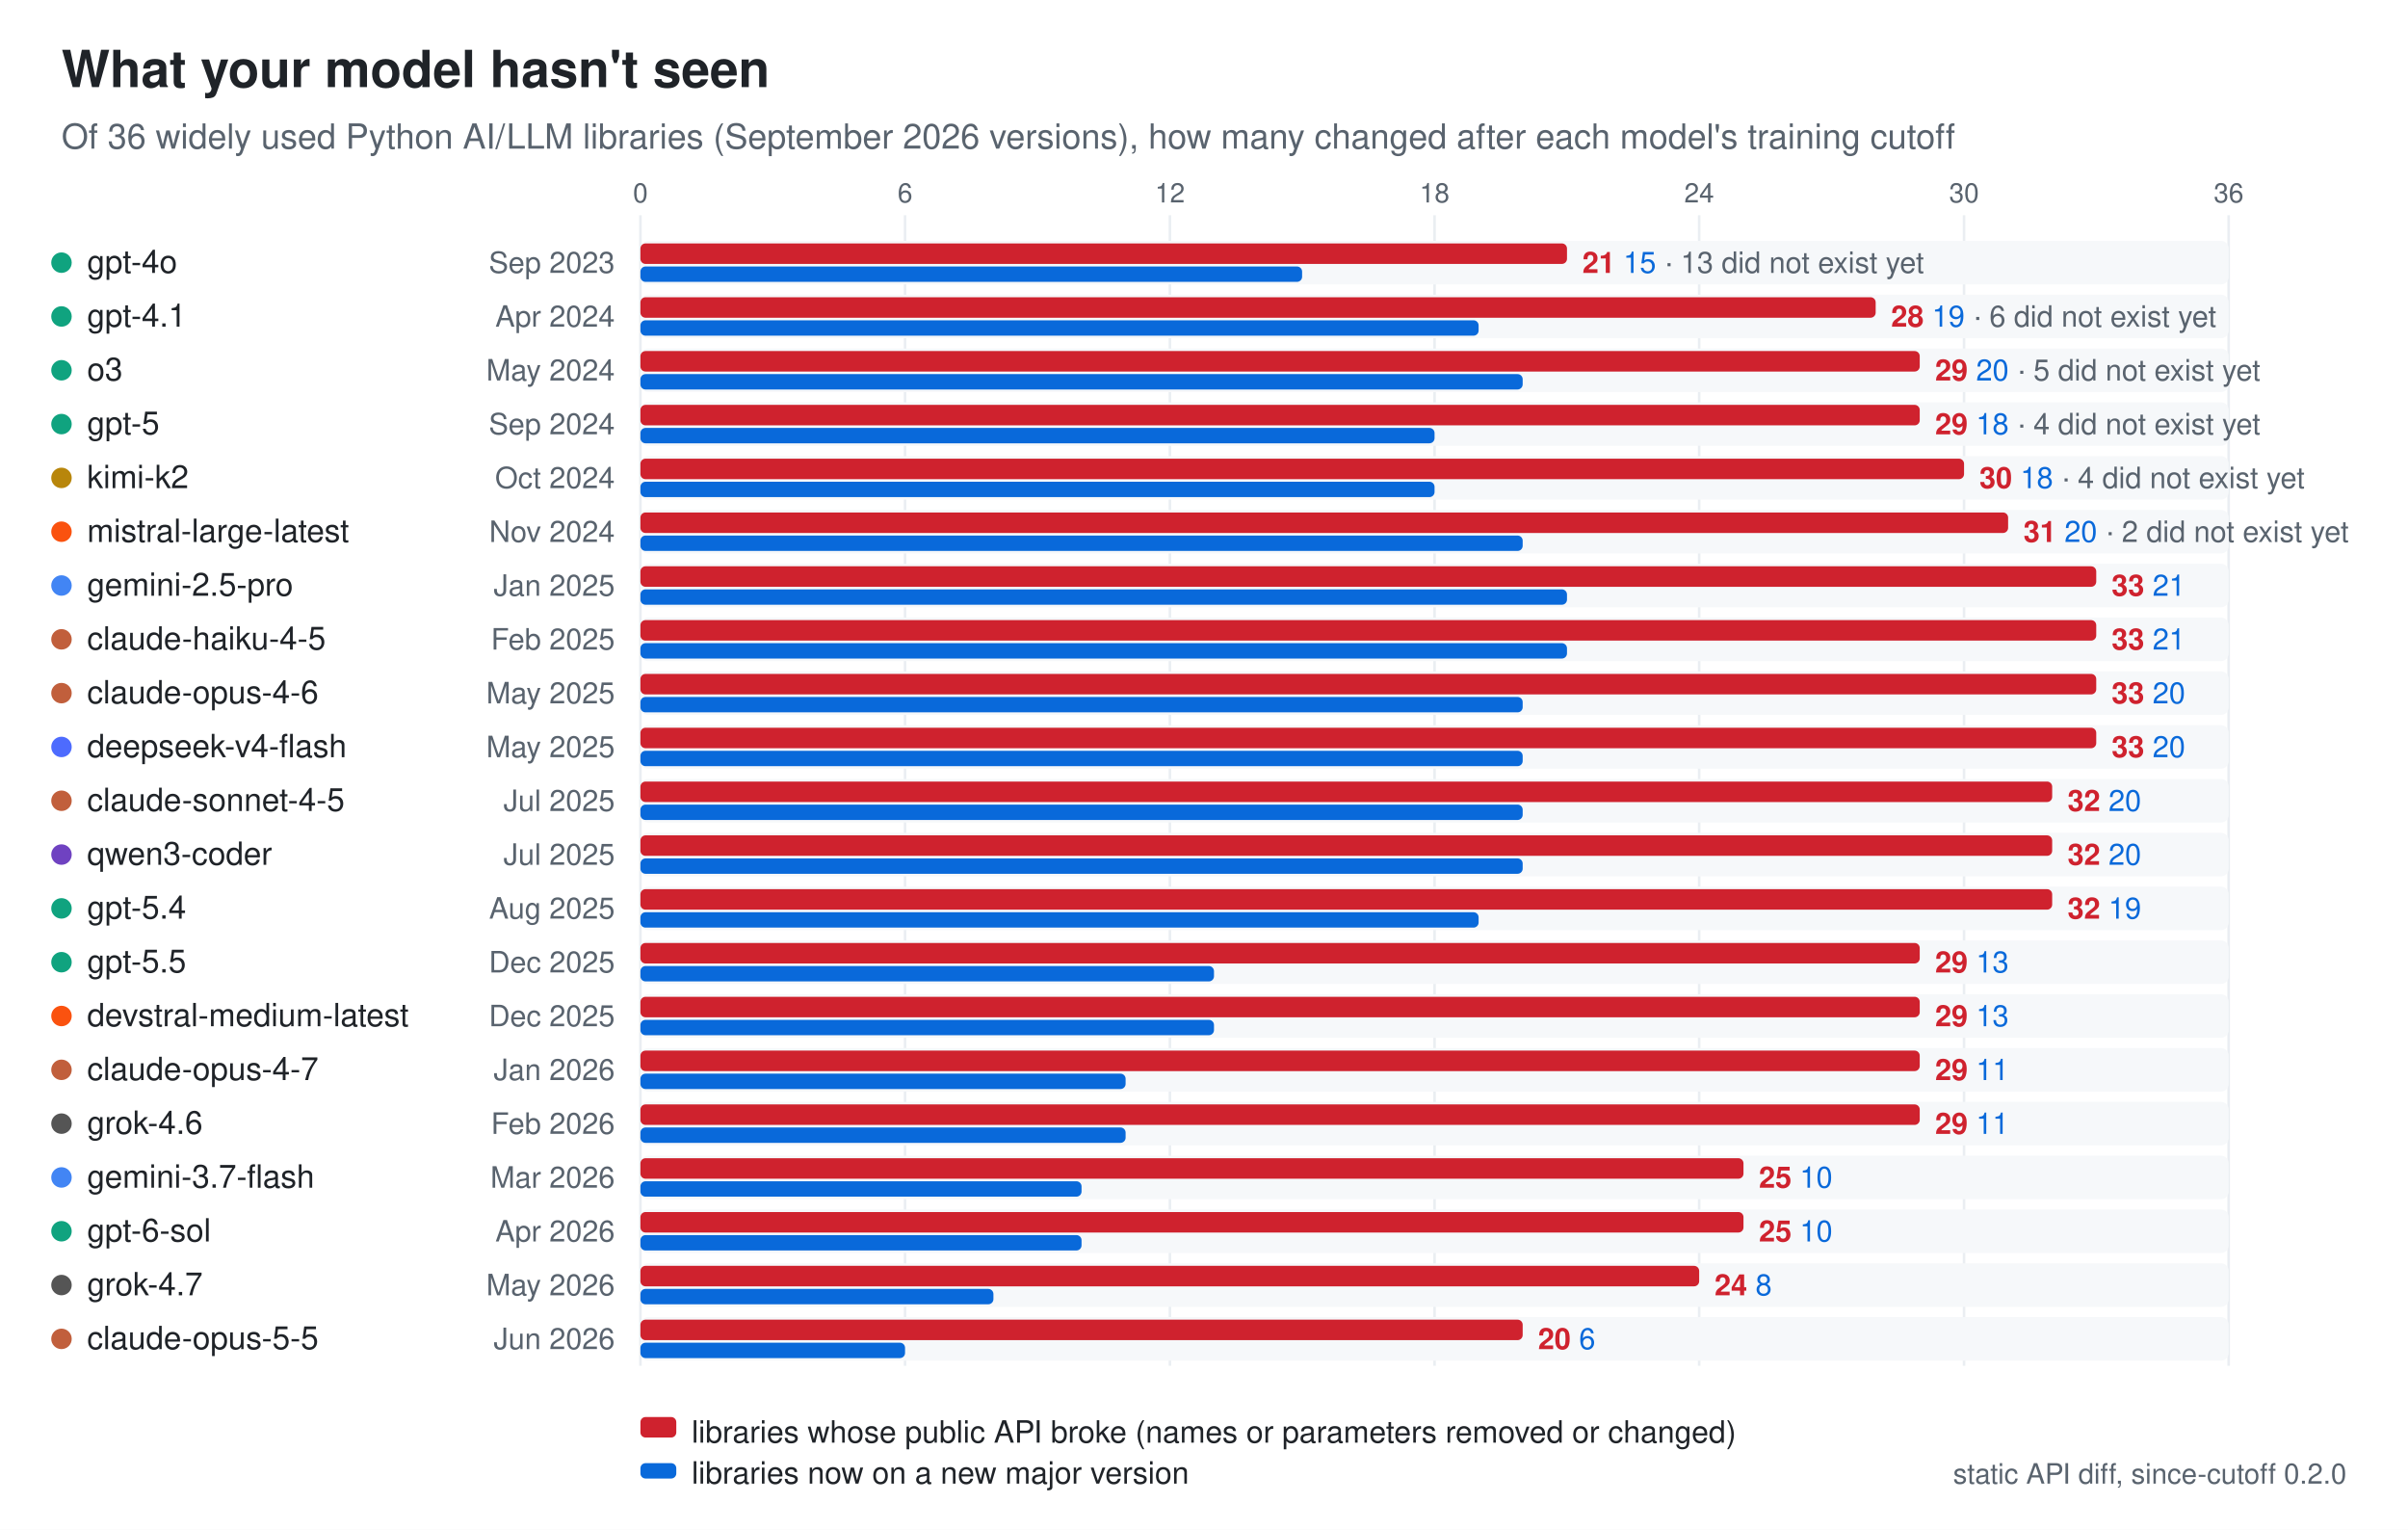
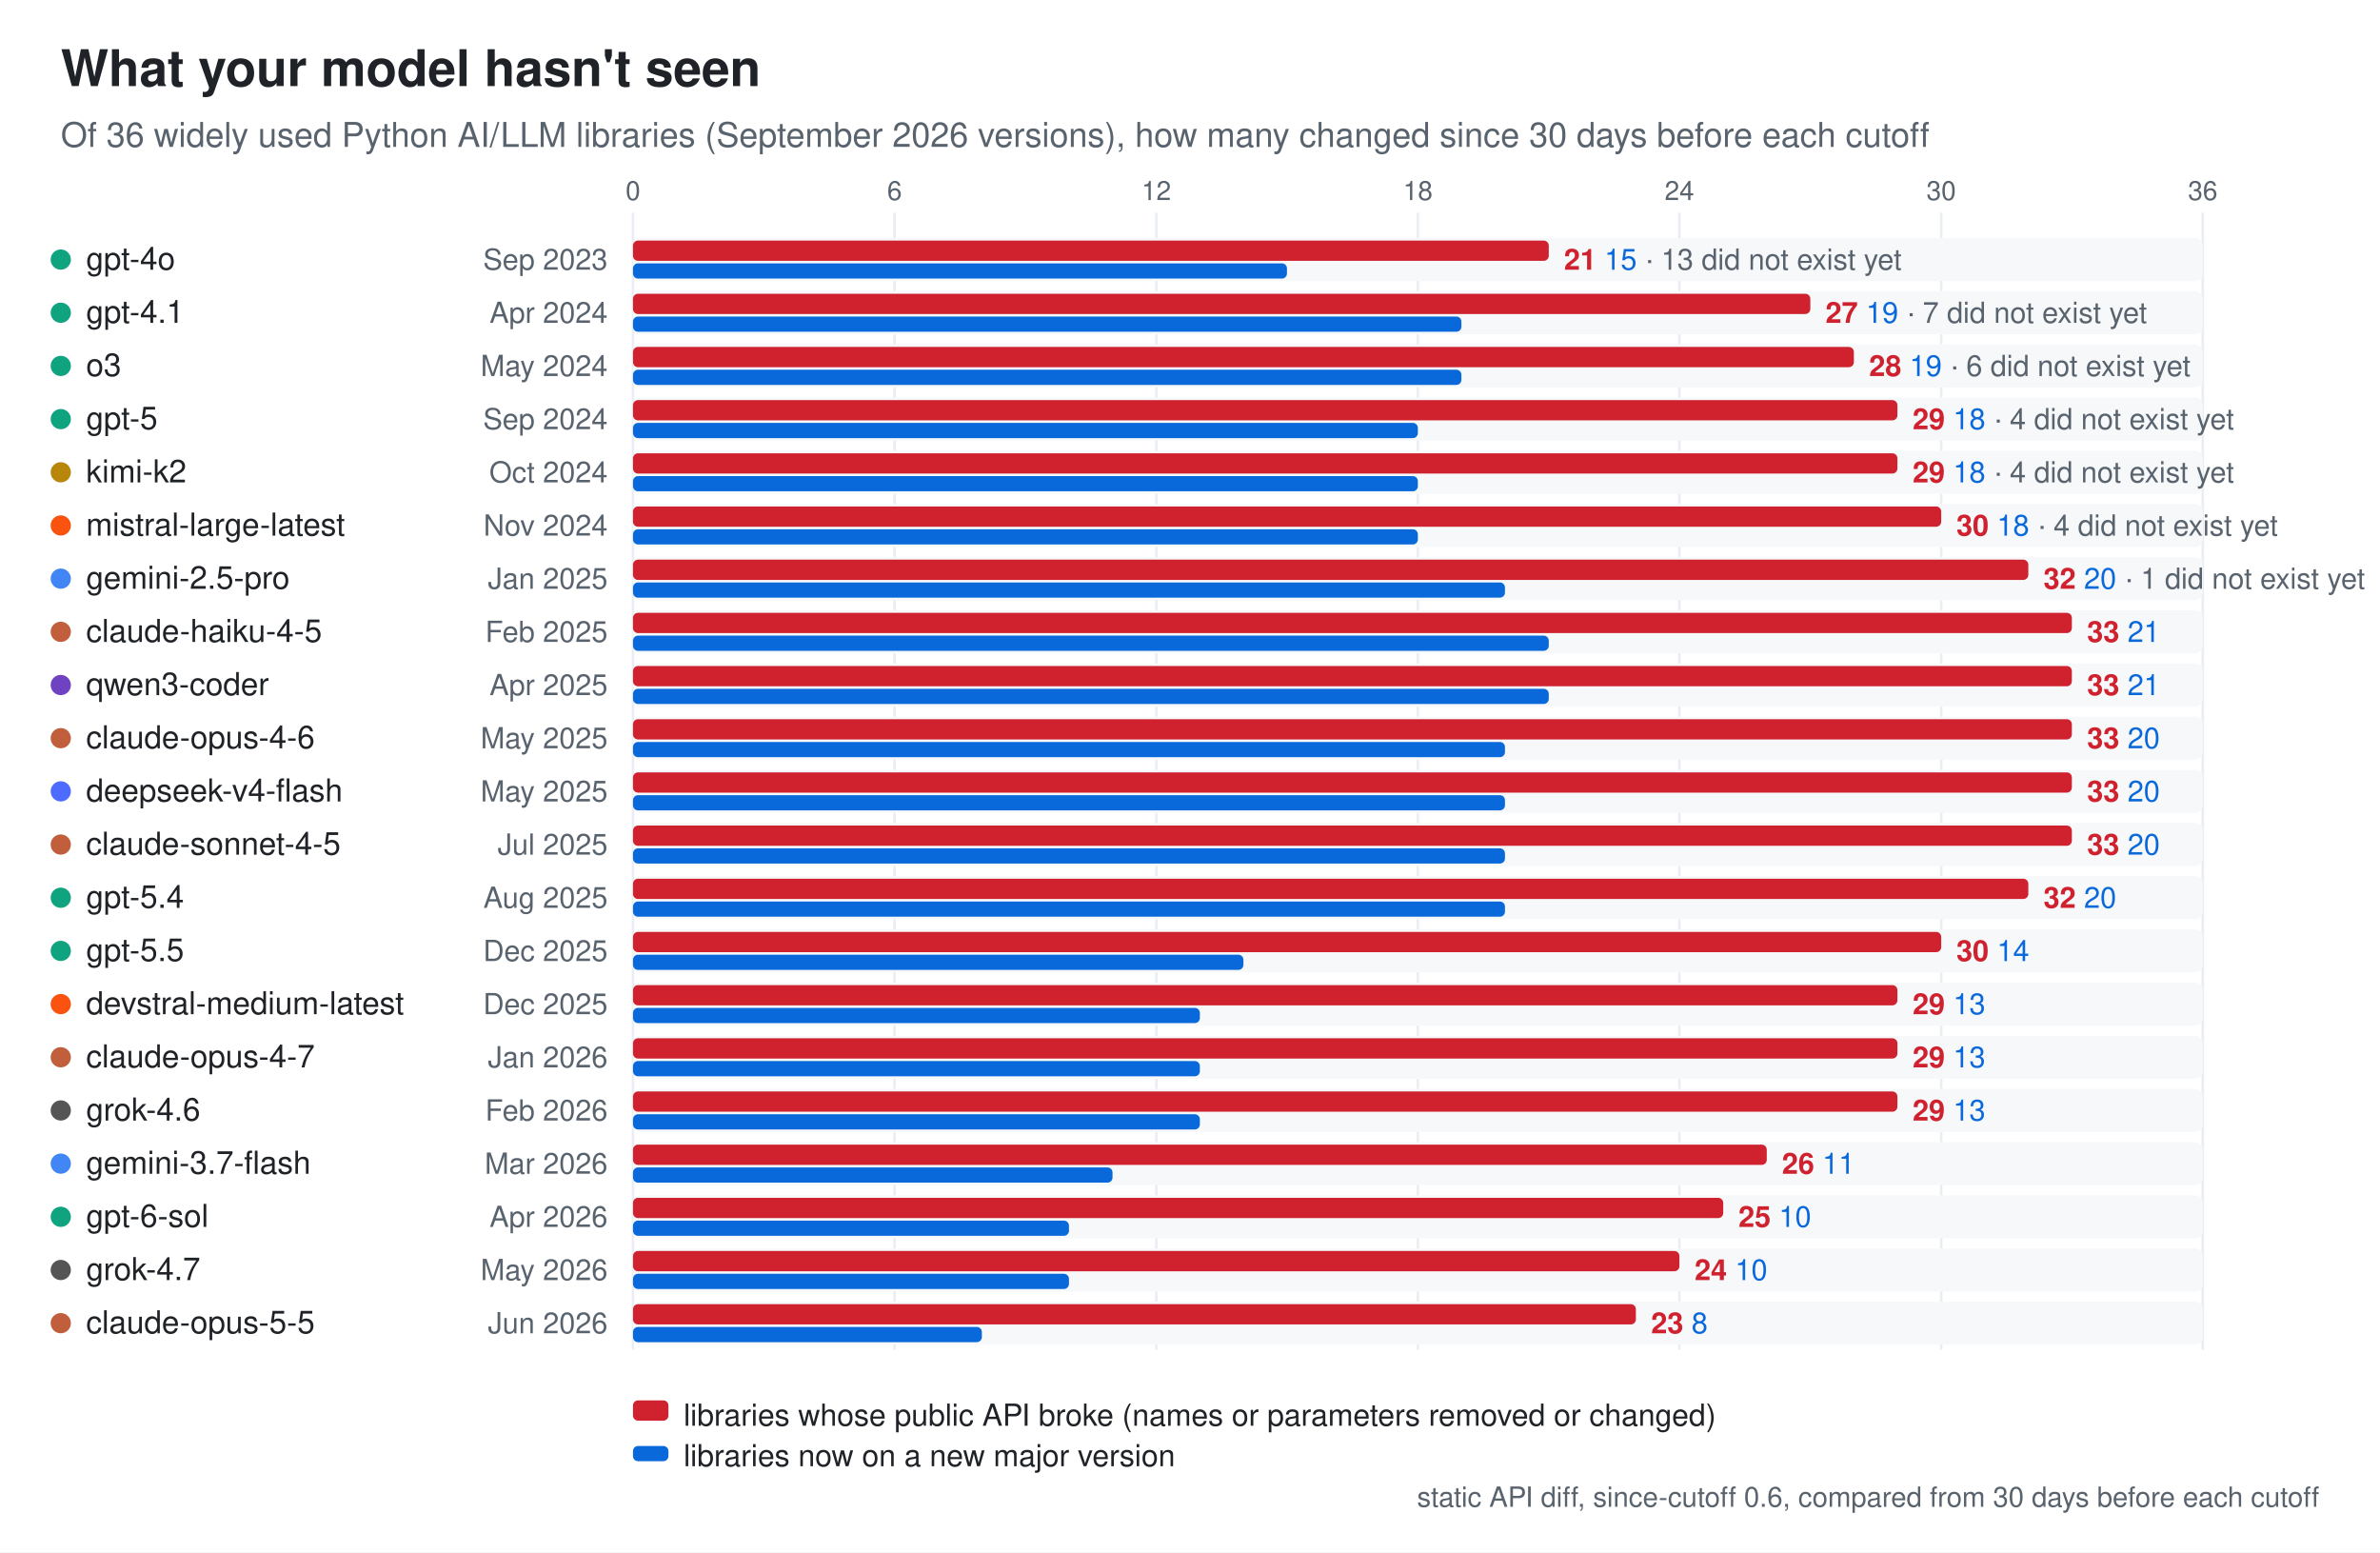
- <svg xmlns="http://www.w3.org/2000/svg" viewBox="0 0 940 597" width="940" height="597" role="img" aria-labelledby="t d" font-family="-apple-system,BlinkMacSystemFont,Segoe UI,Helvetica,Arial,sans-serif">
-   <rect width="940" height="597" fill="#ffffff" />
+ <svg xmlns="http://www.w3.org/2000/svg" viewBox="0 0 940 613" width="940" height="613" role="img" aria-labelledby="t d" font-family="-apple-system,BlinkMacSystemFont,Segoe UI,Helvetica,Arial,sans-serif">
+   <rect width="940" height="613" fill="#ffffff" />
  <text x="24" y="34" font-size="20" font-weight="650" fill="#1f2328">What your model hasn't seen</text>
-   <text x="24" y="58" font-size="13.5" fill="#59636e">Of 36 widely used Python AI/LLM libraries (September 2026 versions), how many changed after each model's training cutoff</text>
+   <text x="24" y="58" font-size="13.5" fill="#59636e">Of 36 widely used Python AI/LLM libraries (September 2026 versions), how many changed since 30 days before each cutoff</text>
  <line x1="250.0" x2="250.0" y1="84" y2="533" stroke="#eaeef2" />
  <text x="250.0" y="79" font-size="10.5" fill="#59636e" text-anchor="middle">0</text>
  <line x1="353.3" x2="353.3" y1="84" y2="533" stroke="#eaeef2" />
  <text x="353.3" y="79" font-size="10.5" fill="#59636e" text-anchor="middle">6</text>
  <line x1="456.7" x2="456.7" y1="84" y2="533" stroke="#eaeef2" />
  <text x="456.7" y="79" font-size="10.5" fill="#59636e" text-anchor="middle">12</text>
  <line x1="560.0" x2="560.0" y1="84" y2="533" stroke="#eaeef2" />
  <text x="560.0" y="79" font-size="10.5" fill="#59636e" text-anchor="middle">18</text>
  <line x1="663.3" x2="663.3" y1="84" y2="533" stroke="#eaeef2" />
  <text x="663.3" y="79" font-size="10.5" fill="#59636e" text-anchor="middle">24</text>
  <line x1="766.7" x2="766.7" y1="84" y2="533" stroke="#eaeef2" />
  <text x="766.7" y="79" font-size="10.5" fill="#59636e" text-anchor="middle">30</text>
  <line x1="870.0" x2="870.0" y1="84" y2="533" stroke="#eaeef2" />
  <text x="870.0" y="79" font-size="10.5" fill="#59636e" text-anchor="middle">36</text>
  <circle cx="24" cy="102.5" r="4" fill="#10a37f" />
  <text x="34" y="106.5" font-size="12.5" fill="#1f2328">gpt-4o</text>
  <text x="240" y="106.5" font-size="11.5" fill="#59636e" text-anchor="end">Sep 2023</text>
  <rect x="250" y="94" width="620.0" height="17" rx="3" fill="#f6f8fa" />
  <rect x="250" y="95" width="361.7" height="8" rx="2" fill="#cf222e" />
  <rect x="250" y="104" width="258.3" height="6" rx="2" fill="#0969da" />
  <text x="617.7" y="106.5" font-size="11.5" fill="#1f2328">
    <tspan fill="#cf222e" font-weight="600">21</tspan>
    <tspan fill="#0969da">15</tspan>
    <tspan fill="#59636e">· 13 did not exist yet</tspan>
  </text>
  <circle cx="24" cy="123.5" r="4" fill="#10a37f" />
  <text x="34" y="127.5" font-size="12.5" fill="#1f2328">gpt-4.1</text>
  <text x="240" y="127.5" font-size="11.5" fill="#59636e" text-anchor="end">Apr 2024</text>
  <rect x="250" y="115" width="620.0" height="17" rx="3" fill="#f6f8fa" />
-   <rect x="250" y="116" width="482.2" height="8" rx="2" fill="#cf222e" />
+   <rect x="250" y="116" width="465.0" height="8" rx="2" fill="#cf222e" />
  <rect x="250" y="125" width="327.2" height="6" rx="2" fill="#0969da" />
-   <text x="738.2" y="127.5" font-size="11.5" fill="#1f2328">
-     <tspan fill="#cf222e" font-weight="600">28</tspan>
+   <text x="721.0" y="127.5" font-size="11.5" fill="#1f2328">
+     <tspan fill="#cf222e" font-weight="600">27</tspan>
    <tspan fill="#0969da">19</tspan>
-     <tspan fill="#59636e">· 6 did not exist yet</tspan>
+     <tspan fill="#59636e">· 7 did not exist yet</tspan>
  </text>
  <circle cx="24" cy="144.5" r="4" fill="#10a37f" />
  <text x="34" y="148.5" font-size="12.5" fill="#1f2328">o3</text>
  <text x="240" y="148.5" font-size="11.5" fill="#59636e" text-anchor="end">May 2024</text>
  <rect x="250" y="136" width="620.0" height="17" rx="3" fill="#f6f8fa" />
-   <rect x="250" y="137" width="499.4" height="8" rx="2" fill="#cf222e" />
-   <rect x="250" y="146" width="344.4" height="6" rx="2" fill="#0969da" />
-   <text x="755.4" y="148.5" font-size="11.5" fill="#1f2328">
-     <tspan fill="#cf222e" font-weight="600">29</tspan>
-     <tspan fill="#0969da">20</tspan>
-     <tspan fill="#59636e">· 5 did not exist yet</tspan>
+   <rect x="250" y="137" width="482.2" height="8" rx="2" fill="#cf222e" />
+   <rect x="250" y="146" width="327.2" height="6" rx="2" fill="#0969da" />
+   <text x="738.2" y="148.5" font-size="11.5" fill="#1f2328">
+     <tspan fill="#cf222e" font-weight="600">28</tspan>
+     <tspan fill="#0969da">19</tspan>
+     <tspan fill="#59636e">· 6 did not exist yet</tspan>
  </text>
  <circle cx="24" cy="165.5" r="4" fill="#10a37f" />
  <text x="34" y="169.5" font-size="12.5" fill="#1f2328">gpt-5</text>
  <text x="240" y="169.5" font-size="11.5" fill="#59636e" text-anchor="end">Sep 2024</text>
  <rect x="250" y="157" width="620.0" height="17" rx="3" fill="#f6f8fa" />
  <rect x="250" y="158" width="499.4" height="8" rx="2" fill="#cf222e" />
  <rect x="250" y="167" width="310.0" height="6" rx="2" fill="#0969da" />
  <text x="755.4" y="169.5" font-size="11.5" fill="#1f2328">
    <tspan fill="#cf222e" font-weight="600">29</tspan>
    <tspan fill="#0969da">18</tspan>
    <tspan fill="#59636e">· 4 did not exist yet</tspan>
  </text>
  <circle cx="24" cy="186.5" r="4" fill="#b8860b" />
  <text x="34" y="190.5" font-size="12.5" fill="#1f2328">kimi-k2</text>
  <text x="240" y="190.5" font-size="11.5" fill="#59636e" text-anchor="end">Oct 2024</text>
  <rect x="250" y="178" width="620.0" height="17" rx="3" fill="#f6f8fa" />
-   <rect x="250" y="179" width="516.7" height="8" rx="2" fill="#cf222e" />
+   <rect x="250" y="179" width="499.4" height="8" rx="2" fill="#cf222e" />
  <rect x="250" y="188" width="310.0" height="6" rx="2" fill="#0969da" />
-   <text x="772.7" y="190.5" font-size="11.5" fill="#1f2328">
-     <tspan fill="#cf222e" font-weight="600">30</tspan>
+   <text x="755.4" y="190.5" font-size="11.5" fill="#1f2328">
+     <tspan fill="#cf222e" font-weight="600">29</tspan>
    <tspan fill="#0969da">18</tspan>
    <tspan fill="#59636e">· 4 did not exist yet</tspan>
  </text>
  <circle cx="24" cy="207.5" r="4" fill="#fa520f" />
  <text x="34" y="211.5" font-size="12.5" fill="#1f2328">mistral-large-latest</text>
  <text x="240" y="211.5" font-size="11.5" fill="#59636e" text-anchor="end">Nov 2024</text>
  <rect x="250" y="199" width="620.0" height="17" rx="3" fill="#f6f8fa" />
-   <rect x="250" y="200" width="533.9" height="8" rx="2" fill="#cf222e" />
-   <rect x="250" y="209" width="344.4" height="6" rx="2" fill="#0969da" />
-   <text x="789.9" y="211.5" font-size="11.5" fill="#1f2328">
-     <tspan fill="#cf222e" font-weight="600">31</tspan>
-     <tspan fill="#0969da">20</tspan>
-     <tspan fill="#59636e">· 2 did not exist yet</tspan>
+   <rect x="250" y="200" width="516.7" height="8" rx="2" fill="#cf222e" />
+   <rect x="250" y="209" width="310.0" height="6" rx="2" fill="#0969da" />
+   <text x="772.7" y="211.5" font-size="11.5" fill="#1f2328">
+     <tspan fill="#cf222e" font-weight="600">30</tspan>
+     <tspan fill="#0969da">18</tspan>
+     <tspan fill="#59636e">· 4 did not exist yet</tspan>
  </text>
  <circle cx="24" cy="228.5" r="4" fill="#4285f4" />
  <text x="34" y="232.5" font-size="12.5" fill="#1f2328">gemini-2.5-pro</text>
  <text x="240" y="232.5" font-size="11.5" fill="#59636e" text-anchor="end">Jan 2025</text>
  <rect x="250" y="220" width="620.0" height="17" rx="3" fill="#f6f8fa" />
-   <rect x="250" y="221" width="568.3" height="8" rx="2" fill="#cf222e" />
-   <rect x="250" y="230" width="361.7" height="6" rx="2" fill="#0969da" />
-   <text x="824.3" y="232.5" font-size="11.5" fill="#1f2328">
-     <tspan fill="#cf222e" font-weight="600">33</tspan>
-     <tspan fill="#0969da">21</tspan>
+   <rect x="250" y="221" width="551.1" height="8" rx="2" fill="#cf222e" />
+   <rect x="250" y="230" width="344.4" height="6" rx="2" fill="#0969da" />
+   <text x="807.1" y="232.5" font-size="11.5" fill="#1f2328">
+     <tspan fill="#cf222e" font-weight="600">32</tspan>
+     <tspan fill="#0969da">20</tspan>
+     <tspan fill="#59636e">· 1 did not exist yet</tspan>
  </text>
  <circle cx="24" cy="249.5" r="4" fill="#c15f3c" />
  <text x="34" y="253.5" font-size="12.5" fill="#1f2328">claude-haiku-4-5</text>
  <text x="240" y="253.5" font-size="11.5" fill="#59636e" text-anchor="end">Feb 2025</text>
  <rect x="250" y="241" width="620.0" height="17" rx="3" fill="#f6f8fa" />
  <rect x="250" y="242" width="568.3" height="8" rx="2" fill="#cf222e" />
  <rect x="250" y="251" width="361.7" height="6" rx="2" fill="#0969da" />
  <text x="824.3" y="253.5" font-size="11.5" fill="#1f2328">
    <tspan fill="#cf222e" font-weight="600">33</tspan>
    <tspan fill="#0969da">21</tspan>
  </text>
-   <circle cx="24" cy="270.5" r="4" fill="#c15f3c" />
-   <text x="34" y="274.5" font-size="12.5" fill="#1f2328">claude-opus-4-6</text>
-   <text x="240" y="274.5" font-size="11.5" fill="#59636e" text-anchor="end">May 2025</text>
+   <circle cx="24" cy="270.5" r="4" fill="#6f42c1" />
+   <text x="34" y="274.5" font-size="12.5" fill="#1f2328">qwen3-coder</text>
+   <text x="240" y="274.5" font-size="11.5" fill="#59636e" text-anchor="end">Apr 2025</text>
  <rect x="250" y="262" width="620.0" height="17" rx="3" fill="#f6f8fa" />
  <rect x="250" y="263" width="568.3" height="8" rx="2" fill="#cf222e" />
-   <rect x="250" y="272" width="344.4" height="6" rx="2" fill="#0969da" />
+   <rect x="250" y="272" width="361.7" height="6" rx="2" fill="#0969da" />
  <text x="824.3" y="274.5" font-size="11.5" fill="#1f2328">
    <tspan fill="#cf222e" font-weight="600">33</tspan>
-     <tspan fill="#0969da">20</tspan>
-   </text>
-   <circle cx="24" cy="291.5" r="4" fill="#4d6bfe" />
-   <text x="34" y="295.5" font-size="12.5" fill="#1f2328">deepseek-v4-flash</text>
+     <tspan fill="#0969da">21</tspan>
+   </text>
+   <circle cx="24" cy="291.5" r="4" fill="#c15f3c" />
+   <text x="34" y="295.5" font-size="12.5" fill="#1f2328">claude-opus-4-6</text>
  <text x="240" y="295.5" font-size="11.5" fill="#59636e" text-anchor="end">May 2025</text>
  <rect x="250" y="283" width="620.0" height="17" rx="3" fill="#f6f8fa" />
  <rect x="250" y="284" width="568.3" height="8" rx="2" fill="#cf222e" />
  <rect x="250" y="293" width="344.4" height="6" rx="2" fill="#0969da" />
  <text x="824.3" y="295.5" font-size="11.5" fill="#1f2328">
    <tspan fill="#cf222e" font-weight="600">33</tspan>
    <tspan fill="#0969da">20</tspan>
  </text>
-   <circle cx="24" cy="312.5" r="4" fill="#c15f3c" />
-   <text x="34" y="316.5" font-size="12.5" fill="#1f2328">claude-sonnet-4-5</text>
-   <text x="240" y="316.5" font-size="11.5" fill="#59636e" text-anchor="end">Jul 2025</text>
+   <circle cx="24" cy="312.5" r="4" fill="#4d6bfe" />
+   <text x="34" y="316.5" font-size="12.5" fill="#1f2328">deepseek-v4-flash</text>
+   <text x="240" y="316.5" font-size="11.5" fill="#59636e" text-anchor="end">May 2025</text>
  <rect x="250" y="304" width="620.0" height="17" rx="3" fill="#f6f8fa" />
-   <rect x="250" y="305" width="551.1" height="8" rx="2" fill="#cf222e" />
+   <rect x="250" y="305" width="568.3" height="8" rx="2" fill="#cf222e" />
  <rect x="250" y="314" width="344.4" height="6" rx="2" fill="#0969da" />
-   <text x="807.1" y="316.5" font-size="11.5" fill="#1f2328">
-     <tspan fill="#cf222e" font-weight="600">32</tspan>
-     <tspan fill="#0969da">20</tspan>
-   </text>
-   <circle cx="24" cy="333.5" r="4" fill="#6f42c1" />
-   <text x="34" y="337.5" font-size="12.5" fill="#1f2328">qwen3-coder</text>
+   <text x="824.3" y="316.5" font-size="11.5" fill="#1f2328">
+     <tspan fill="#cf222e" font-weight="600">33</tspan>
+     <tspan fill="#0969da">20</tspan>
+   </text>
+   <circle cx="24" cy="333.5" r="4" fill="#c15f3c" />
+   <text x="34" y="337.5" font-size="12.5" fill="#1f2328">claude-sonnet-4-5</text>
  <text x="240" y="337.5" font-size="11.5" fill="#59636e" text-anchor="end">Jul 2025</text>
  <rect x="250" y="325" width="620.0" height="17" rx="3" fill="#f6f8fa" />
-   <rect x="250" y="326" width="551.1" height="8" rx="2" fill="#cf222e" />
+   <rect x="250" y="326" width="568.3" height="8" rx="2" fill="#cf222e" />
  <rect x="250" y="335" width="344.4" height="6" rx="2" fill="#0969da" />
-   <text x="807.1" y="337.5" font-size="11.5" fill="#1f2328">
-     <tspan fill="#cf222e" font-weight="600">32</tspan>
+   <text x="824.3" y="337.5" font-size="11.5" fill="#1f2328">
+     <tspan fill="#cf222e" font-weight="600">33</tspan>
    <tspan fill="#0969da">20</tspan>
  </text>
  <circle cx="24" cy="354.5" r="4" fill="#10a37f" />
  <text x="34" y="358.5" font-size="12.5" fill="#1f2328">gpt-5.4</text>
  <text x="240" y="358.5" font-size="11.5" fill="#59636e" text-anchor="end">Aug 2025</text>
  <rect x="250" y="346" width="620.0" height="17" rx="3" fill="#f6f8fa" />
  <rect x="250" y="347" width="551.1" height="8" rx="2" fill="#cf222e" />
-   <rect x="250" y="356" width="327.2" height="6" rx="2" fill="#0969da" />
+   <rect x="250" y="356" width="344.4" height="6" rx="2" fill="#0969da" />
  <text x="807.1" y="358.5" font-size="11.5" fill="#1f2328">
    <tspan fill="#cf222e" font-weight="600">32</tspan>
-     <tspan fill="#0969da">19</tspan>
+     <tspan fill="#0969da">20</tspan>
  </text>
  <circle cx="24" cy="375.5" r="4" fill="#10a37f" />
  <text x="34" y="379.5" font-size="12.5" fill="#1f2328">gpt-5.5</text>
  <text x="240" y="379.5" font-size="11.5" fill="#59636e" text-anchor="end">Dec 2025</text>
  <rect x="250" y="367" width="620.0" height="17" rx="3" fill="#f6f8fa" />
-   <rect x="250" y="368" width="499.4" height="8" rx="2" fill="#cf222e" />
-   <rect x="250" y="377" width="223.9" height="6" rx="2" fill="#0969da" />
-   <text x="755.4" y="379.5" font-size="11.5" fill="#1f2328">
-     <tspan fill="#cf222e" font-weight="600">29</tspan>
-     <tspan fill="#0969da">13</tspan>
+   <rect x="250" y="368" width="516.7" height="8" rx="2" fill="#cf222e" />
+   <rect x="250" y="377" width="241.1" height="6" rx="2" fill="#0969da" />
+   <text x="772.7" y="379.5" font-size="11.5" fill="#1f2328">
+     <tspan fill="#cf222e" font-weight="600">30</tspan>
+     <tspan fill="#0969da">14</tspan>
  </text>
  <circle cx="24" cy="396.5" r="4" fill="#fa520f" />
  <text x="34" y="400.5" font-size="12.5" fill="#1f2328">devstral-medium-latest</text>
  <text x="240" y="400.5" font-size="11.5" fill="#59636e" text-anchor="end">Dec 2025</text>
  <rect x="250" y="388" width="620.0" height="17" rx="3" fill="#f6f8fa" />
  <rect x="250" y="389" width="499.4" height="8" rx="2" fill="#cf222e" />
  <rect x="250" y="398" width="223.9" height="6" rx="2" fill="#0969da" />
  <text x="755.4" y="400.5" font-size="11.5" fill="#1f2328">
    <tspan fill="#cf222e" font-weight="600">29</tspan>
    <tspan fill="#0969da">13</tspan>
  </text>
  <circle cx="24" cy="417.5" r="4" fill="#c15f3c" />
  <text x="34" y="421.5" font-size="12.5" fill="#1f2328">claude-opus-4-7</text>
  <text x="240" y="421.5" font-size="11.5" fill="#59636e" text-anchor="end">Jan 2026</text>
  <rect x="250" y="409" width="620.0" height="17" rx="3" fill="#f6f8fa" />
  <rect x="250" y="410" width="499.4" height="8" rx="2" fill="#cf222e" />
-   <rect x="250" y="419" width="189.4" height="6" rx="2" fill="#0969da" />
+   <rect x="250" y="419" width="223.9" height="6" rx="2" fill="#0969da" />
  <text x="755.4" y="421.5" font-size="11.5" fill="#1f2328">
    <tspan fill="#cf222e" font-weight="600">29</tspan>
-     <tspan fill="#0969da">11</tspan>
+     <tspan fill="#0969da">13</tspan>
  </text>
  <circle cx="24" cy="438.5" r="4" fill="#555555" />
  <text x="34" y="442.5" font-size="12.5" fill="#1f2328">grok-4.6</text>
  <text x="240" y="442.5" font-size="11.5" fill="#59636e" text-anchor="end">Feb 2026</text>
  <rect x="250" y="430" width="620.0" height="17" rx="3" fill="#f6f8fa" />
  <rect x="250" y="431" width="499.4" height="8" rx="2" fill="#cf222e" />
-   <rect x="250" y="440" width="189.4" height="6" rx="2" fill="#0969da" />
+   <rect x="250" y="440" width="223.9" height="6" rx="2" fill="#0969da" />
  <text x="755.4" y="442.5" font-size="11.5" fill="#1f2328">
    <tspan fill="#cf222e" font-weight="600">29</tspan>
-     <tspan fill="#0969da">11</tspan>
+     <tspan fill="#0969da">13</tspan>
  </text>
  <circle cx="24" cy="459.5" r="4" fill="#4285f4" />
  <text x="34" y="463.5" font-size="12.5" fill="#1f2328">gemini-3.7-flash</text>
  <text x="240" y="463.5" font-size="11.5" fill="#59636e" text-anchor="end">Mar 2026</text>
  <rect x="250" y="451" width="620.0" height="17" rx="3" fill="#f6f8fa" />
-   <rect x="250" y="452" width="430.6" height="8" rx="2" fill="#cf222e" />
-   <rect x="250" y="461" width="172.2" height="6" rx="2" fill="#0969da" />
-   <text x="686.6" y="463.5" font-size="11.5" fill="#1f2328">
-     <tspan fill="#cf222e" font-weight="600">25</tspan>
-     <tspan fill="#0969da">10</tspan>
+   <rect x="250" y="452" width="447.8" height="8" rx="2" fill="#cf222e" />
+   <rect x="250" y="461" width="189.4" height="6" rx="2" fill="#0969da" />
+   <text x="703.8" y="463.5" font-size="11.5" fill="#1f2328">
+     <tspan fill="#cf222e" font-weight="600">26</tspan>
+     <tspan fill="#0969da">11</tspan>
  </text>
  <circle cx="24" cy="480.5" r="4" fill="#10a37f" />
  <text x="34" y="484.5" font-size="12.5" fill="#1f2328">gpt-6-sol</text>
  <text x="240" y="484.5" font-size="11.5" fill="#59636e" text-anchor="end">Apr 2026</text>
  <rect x="250" y="472" width="620.0" height="17" rx="3" fill="#f6f8fa" />
  <rect x="250" y="473" width="430.6" height="8" rx="2" fill="#cf222e" />
  <rect x="250" y="482" width="172.2" height="6" rx="2" fill="#0969da" />
  <text x="686.6" y="484.5" font-size="11.5" fill="#1f2328">
    <tspan fill="#cf222e" font-weight="600">25</tspan>
    <tspan fill="#0969da">10</tspan>
  </text>
  <circle cx="24" cy="501.5" r="4" fill="#555555" />
  <text x="34" y="505.5" font-size="12.5" fill="#1f2328">grok-4.7</text>
  <text x="240" y="505.5" font-size="11.5" fill="#59636e" text-anchor="end">May 2026</text>
  <rect x="250" y="493" width="620.0" height="17" rx="3" fill="#f6f8fa" />
  <rect x="250" y="494" width="413.3" height="8" rx="2" fill="#cf222e" />
-   <rect x="250" y="503" width="137.8" height="6" rx="2" fill="#0969da" />
+   <rect x="250" y="503" width="172.2" height="6" rx="2" fill="#0969da" />
  <text x="669.3" y="505.5" font-size="11.5" fill="#1f2328">
    <tspan fill="#cf222e" font-weight="600">24</tspan>
-     <tspan fill="#0969da">8</tspan>
+     <tspan fill="#0969da">10</tspan>
  </text>
  <circle cx="24" cy="522.5" r="4" fill="#c15f3c" />
  <text x="34" y="526.5" font-size="12.5" fill="#1f2328">claude-opus-5-5</text>
  <text x="240" y="526.5" font-size="11.5" fill="#59636e" text-anchor="end">Jun 2026</text>
  <rect x="250" y="514" width="620.0" height="17" rx="3" fill="#f6f8fa" />
-   <rect x="250" y="515" width="344.4" height="8" rx="2" fill="#cf222e" />
-   <rect x="250" y="524" width="103.3" height="6" rx="2" fill="#0969da" />
-   <text x="600.4" y="526.5" font-size="11.5" fill="#1f2328">
-     <tspan fill="#cf222e" font-weight="600">20</tspan>
-     <tspan fill="#0969da">6</tspan>
+   <rect x="250" y="515" width="396.1" height="8" rx="2" fill="#cf222e" />
+   <rect x="250" y="524" width="137.8" height="6" rx="2" fill="#0969da" />
+   <text x="652.1" y="526.5" font-size="11.5" fill="#1f2328">
+     <tspan fill="#cf222e" font-weight="600">23</tspan>
+     <tspan fill="#0969da">8</tspan>
  </text>
  <rect x="250" y="553" width="14" height="8" rx="2" fill="#cf222e" />
  <text x="270" y="563" font-size="12" fill="#1f2328">libraries whose public API broke (names or parameters removed or changed)</text>
  <rect x="250" y="571" width="14" height="6" rx="2" fill="#0969da" />
  <text x="270" y="579" font-size="12" fill="#1f2328">libraries now on a new major version</text>
-   <text x="916" y="579" font-size="11" fill="#59636e" text-anchor="end">static API diff, since-cutoff 0.2.0</text>
+   <text x="916" y="595" font-size="11" fill="#59636e" text-anchor="end">static API diff, since-cutoff 0.6, compared from 30 days before each cutoff</text>
</svg>
